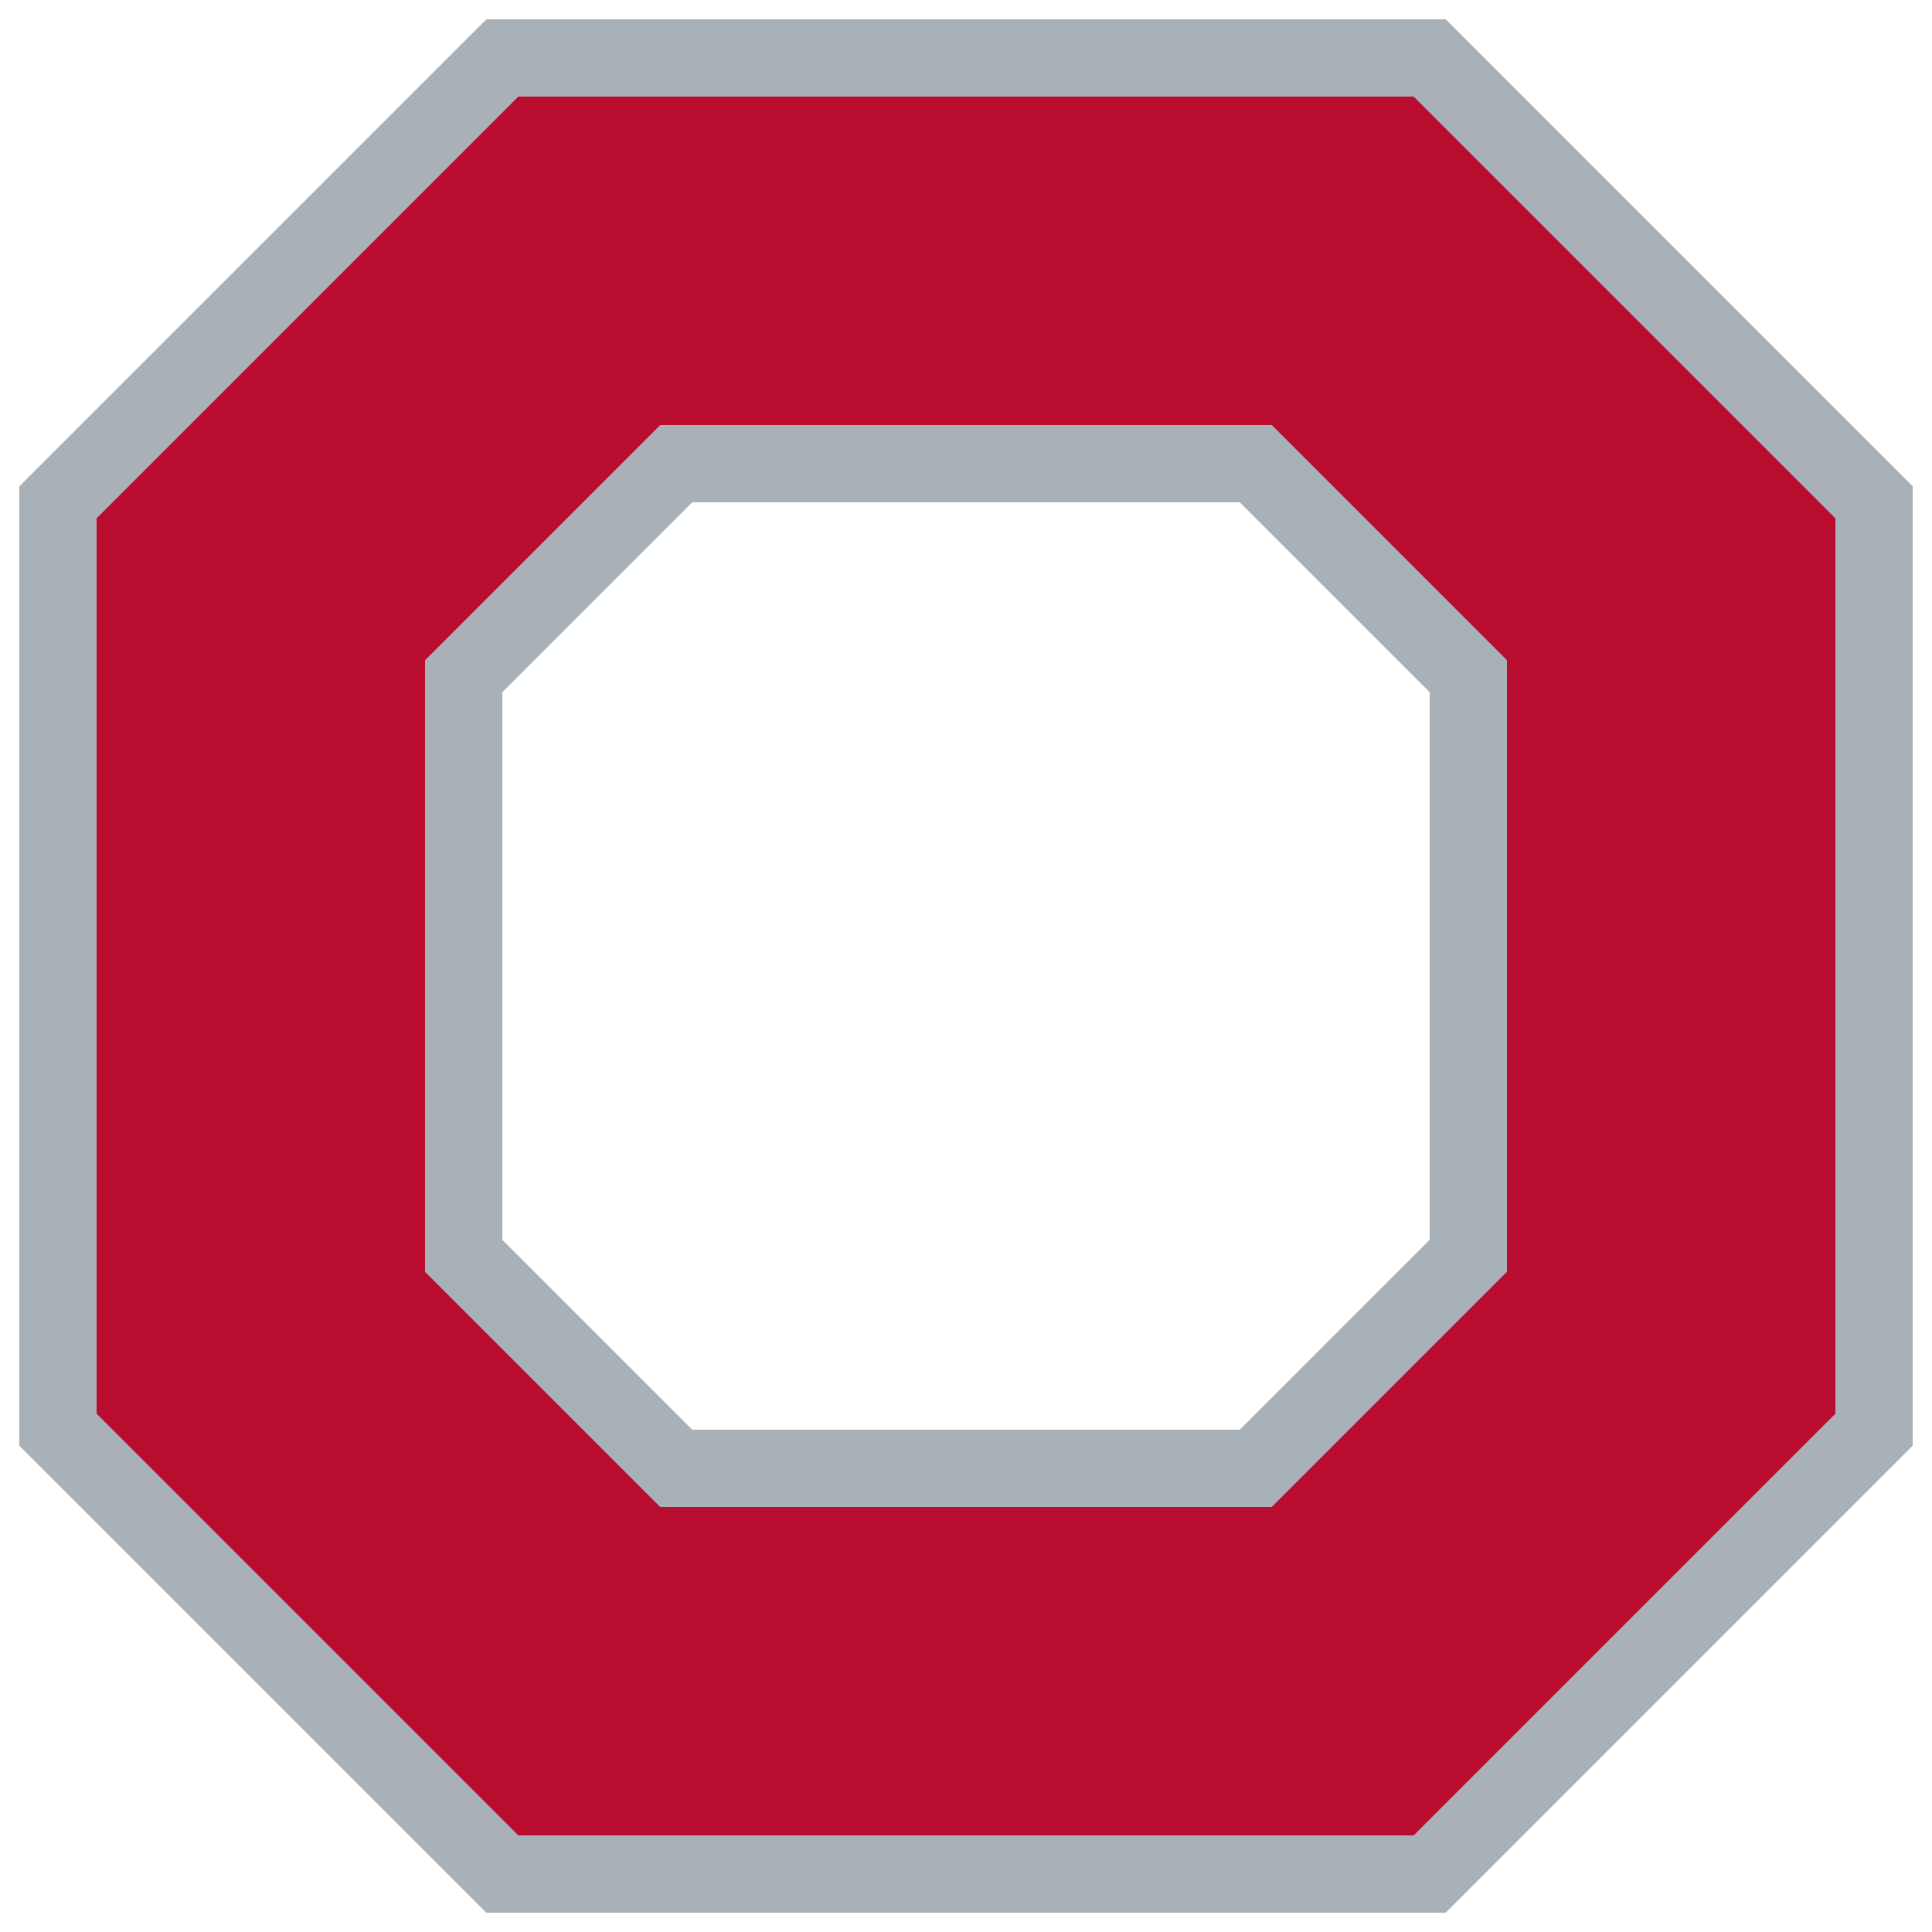
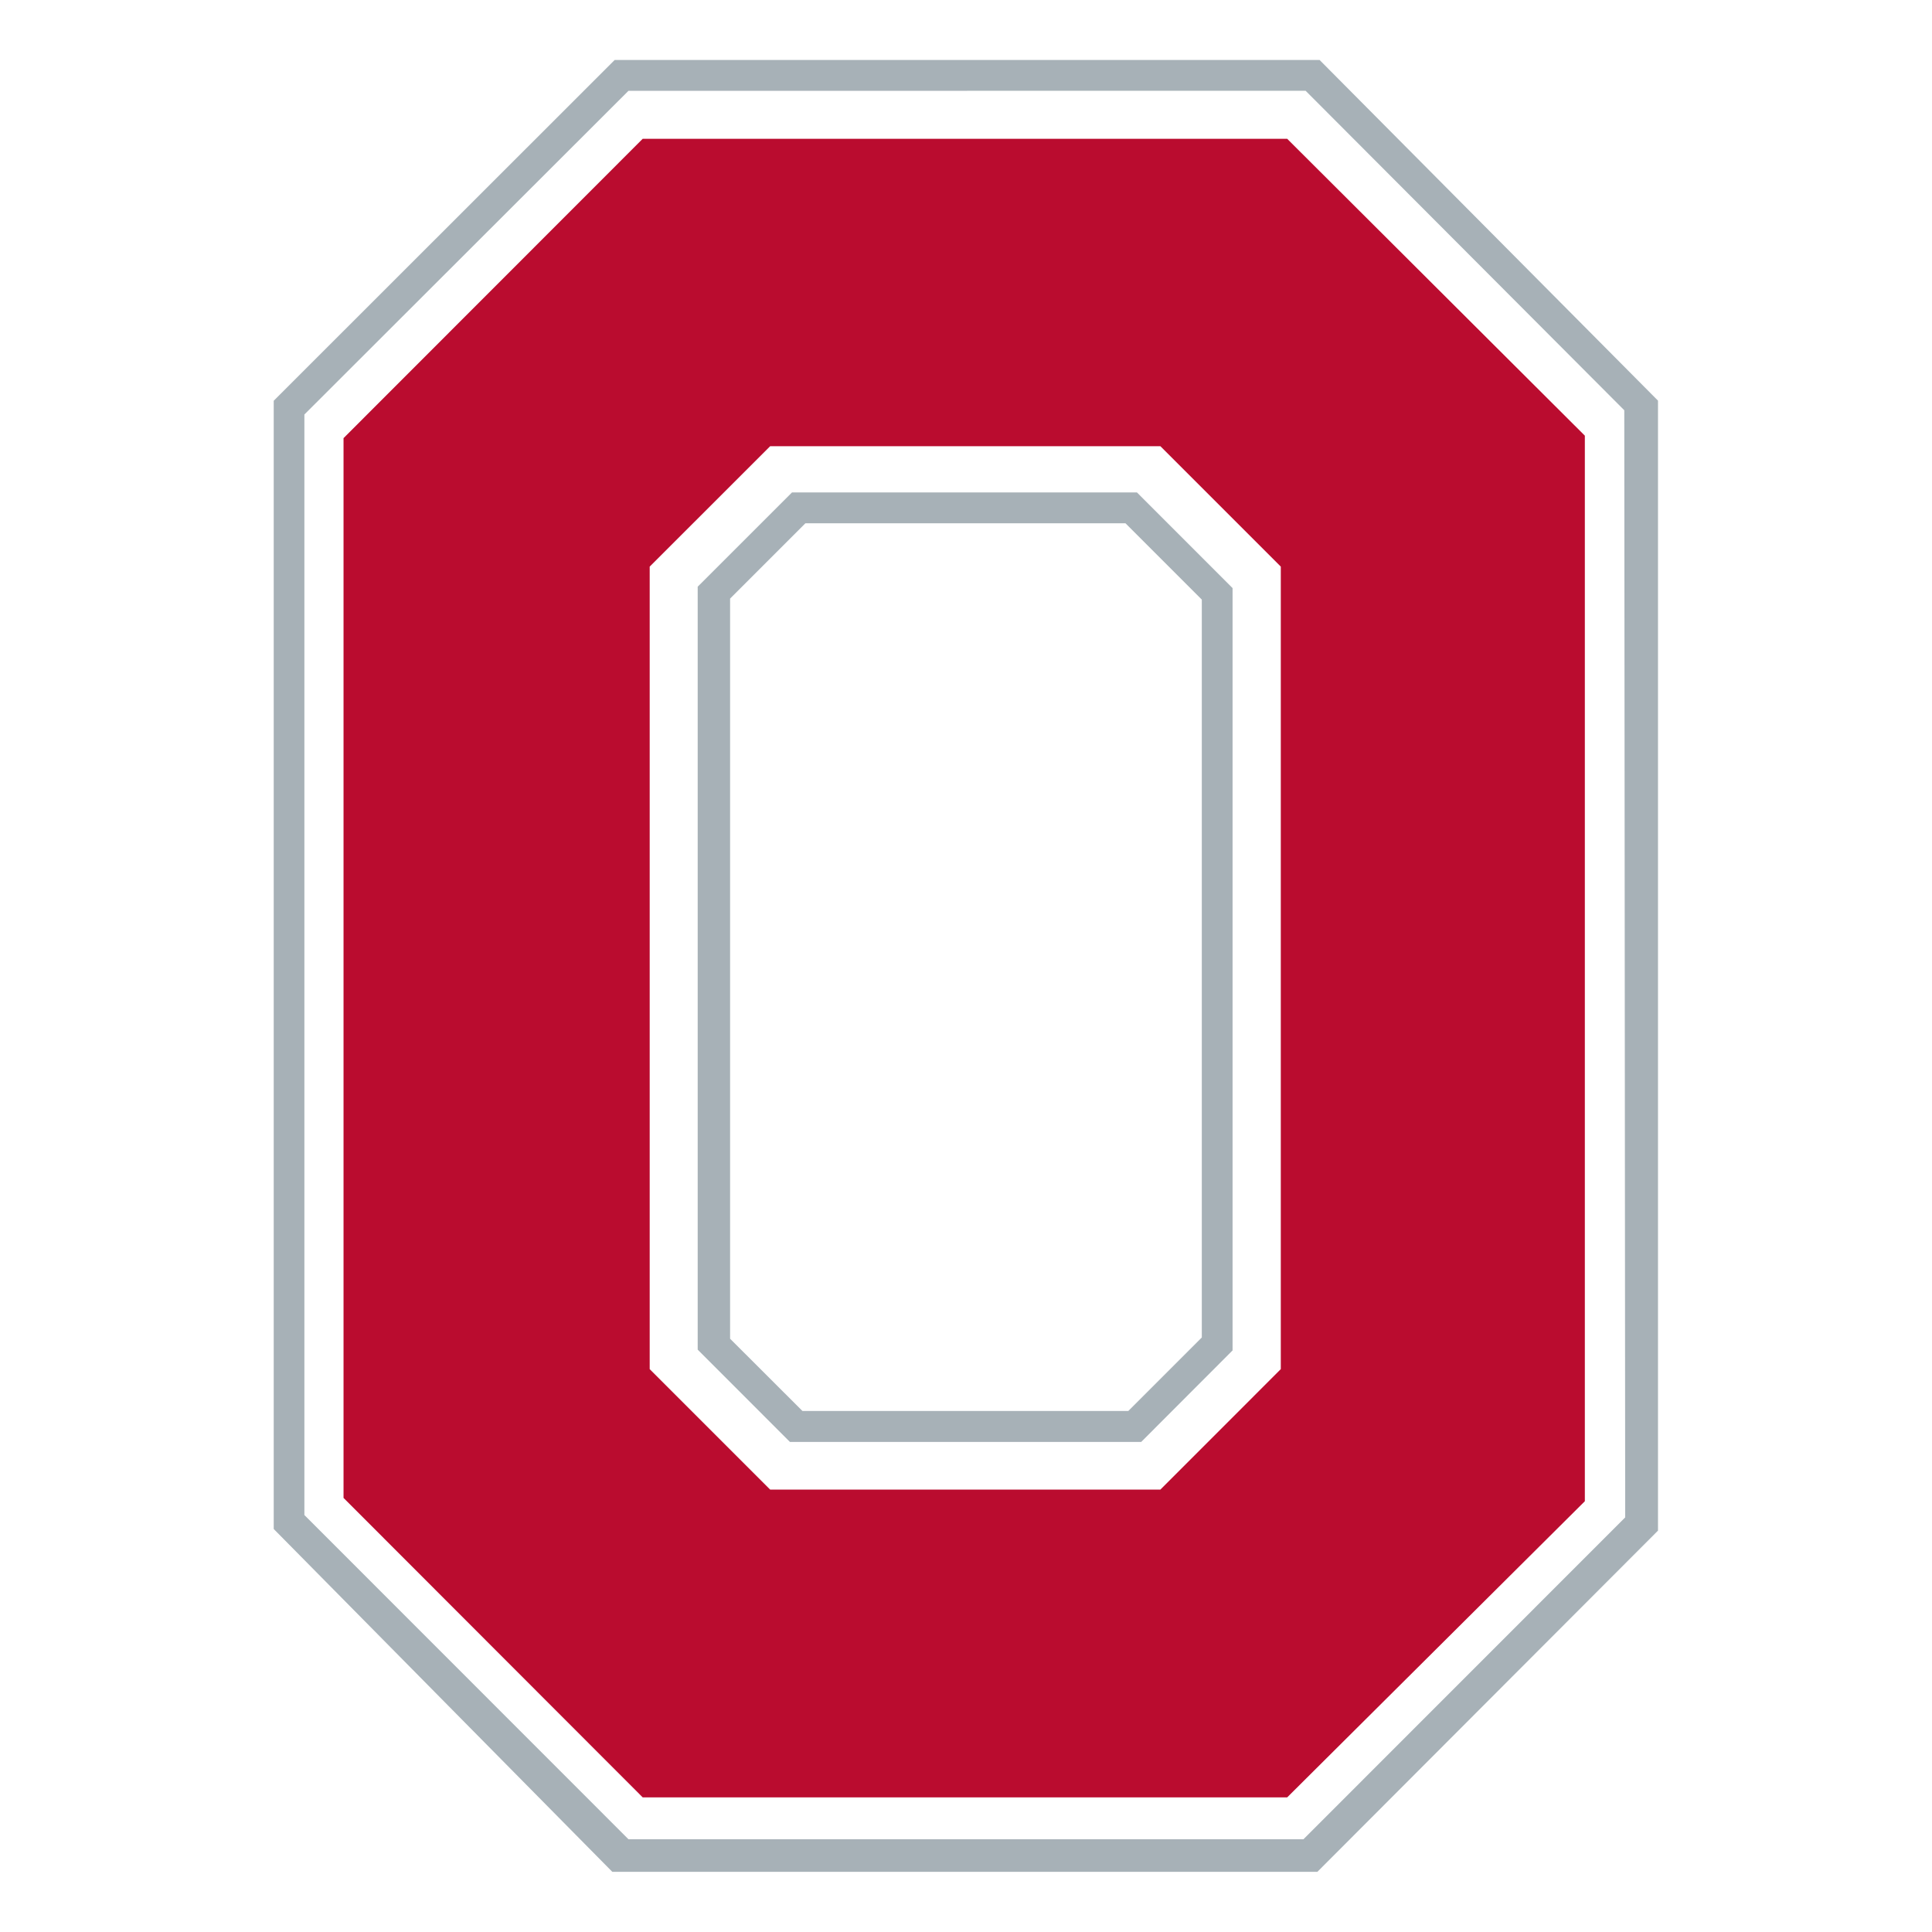
- <svg xmlns="http://www.w3.org/2000/svg" width="100" height="100" viewBox="0 0 100 100">
-   <path fill="#ba0c2f" stroke="#a7b1b7" stroke-width="4" stroke-linejoin="miter" fill-rule="evenodd" d="M26 3 H74 L97 26 V74 L74 97 H26 L3 74 V26 Z            M35 24 L24 35 V65 L35 76 H65 L76 65 V35 L65 24 Z" />
+ <svg xmlns="http://www.w3.org/2000/svg" viewBox="-4.74 -0.17 40 40">
+   <g transform="matrix(1.25 0 0 -1.25 -473.39 966.5)">
+     <path fill="#ba0c2f" d="m401.17 766.12-4.93 4.917h-10.675l-4.955-4.958v-17.553l4.955-4.96h10.675l4.93 4.905v17.649zm-15.489-2.169 1.995 1.994h6.464l1.994-1.994v-13.292l-1.994-1.995h-6.464l-1.995 1.995v13.292z" />
+   </g>
+   <path fill="#a7b1b7" fill-rule="evenodd" d="M7.986 1.072l-7.059 7.055 0 23.359 7.01 7.098h14.598l7.052-7.064v-23.395l-7.006-7.053h-14.596zM22.291 1.709l6.598 6.615 0.019 22.922-6.662 6.664h-13.974l-6.71-6.713v-22.785l6.709-6.701 14.02-0.002zM11.658 10.025l-1.953 1.952v15.796l1.91 1.911h7.272l1.892-1.895v-15.783l-1.98-1.981h-7.141zM11.935 10.664h6.627l1.58 1.58v15.277l-1.522 1.522h-6.746l-1.498-1.496v-15.324l1.559-1.559z" />
</svg>
